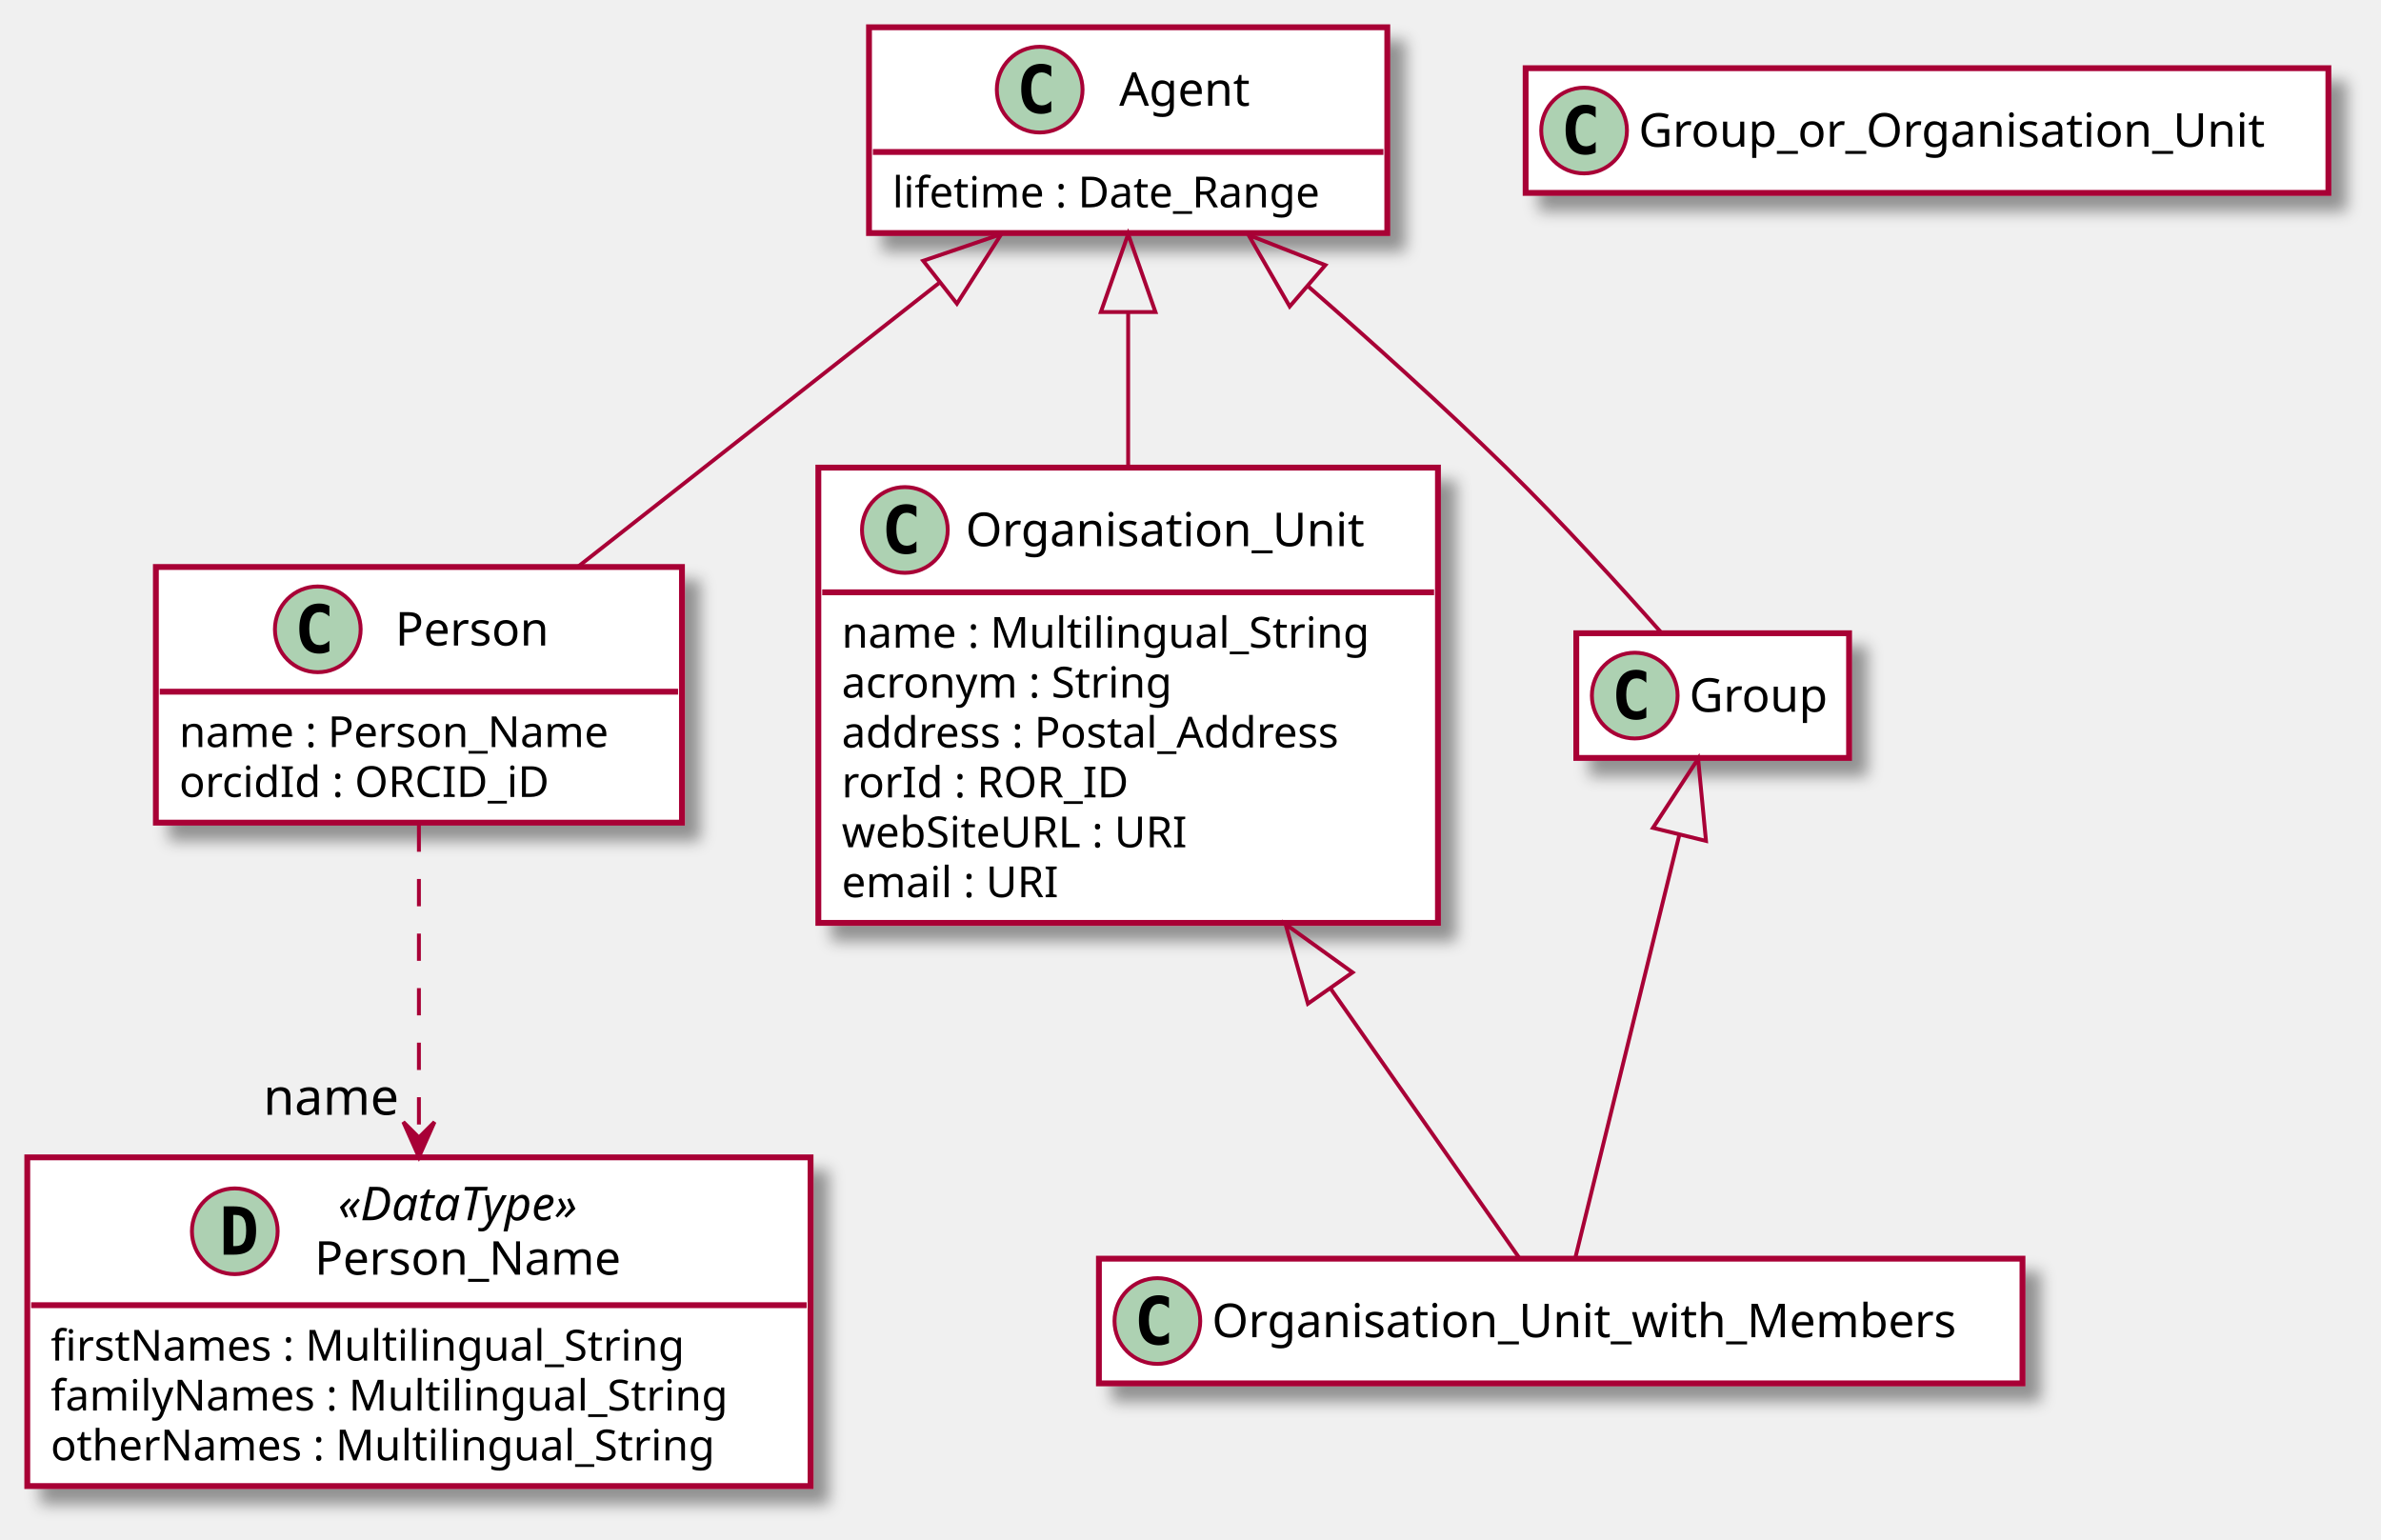
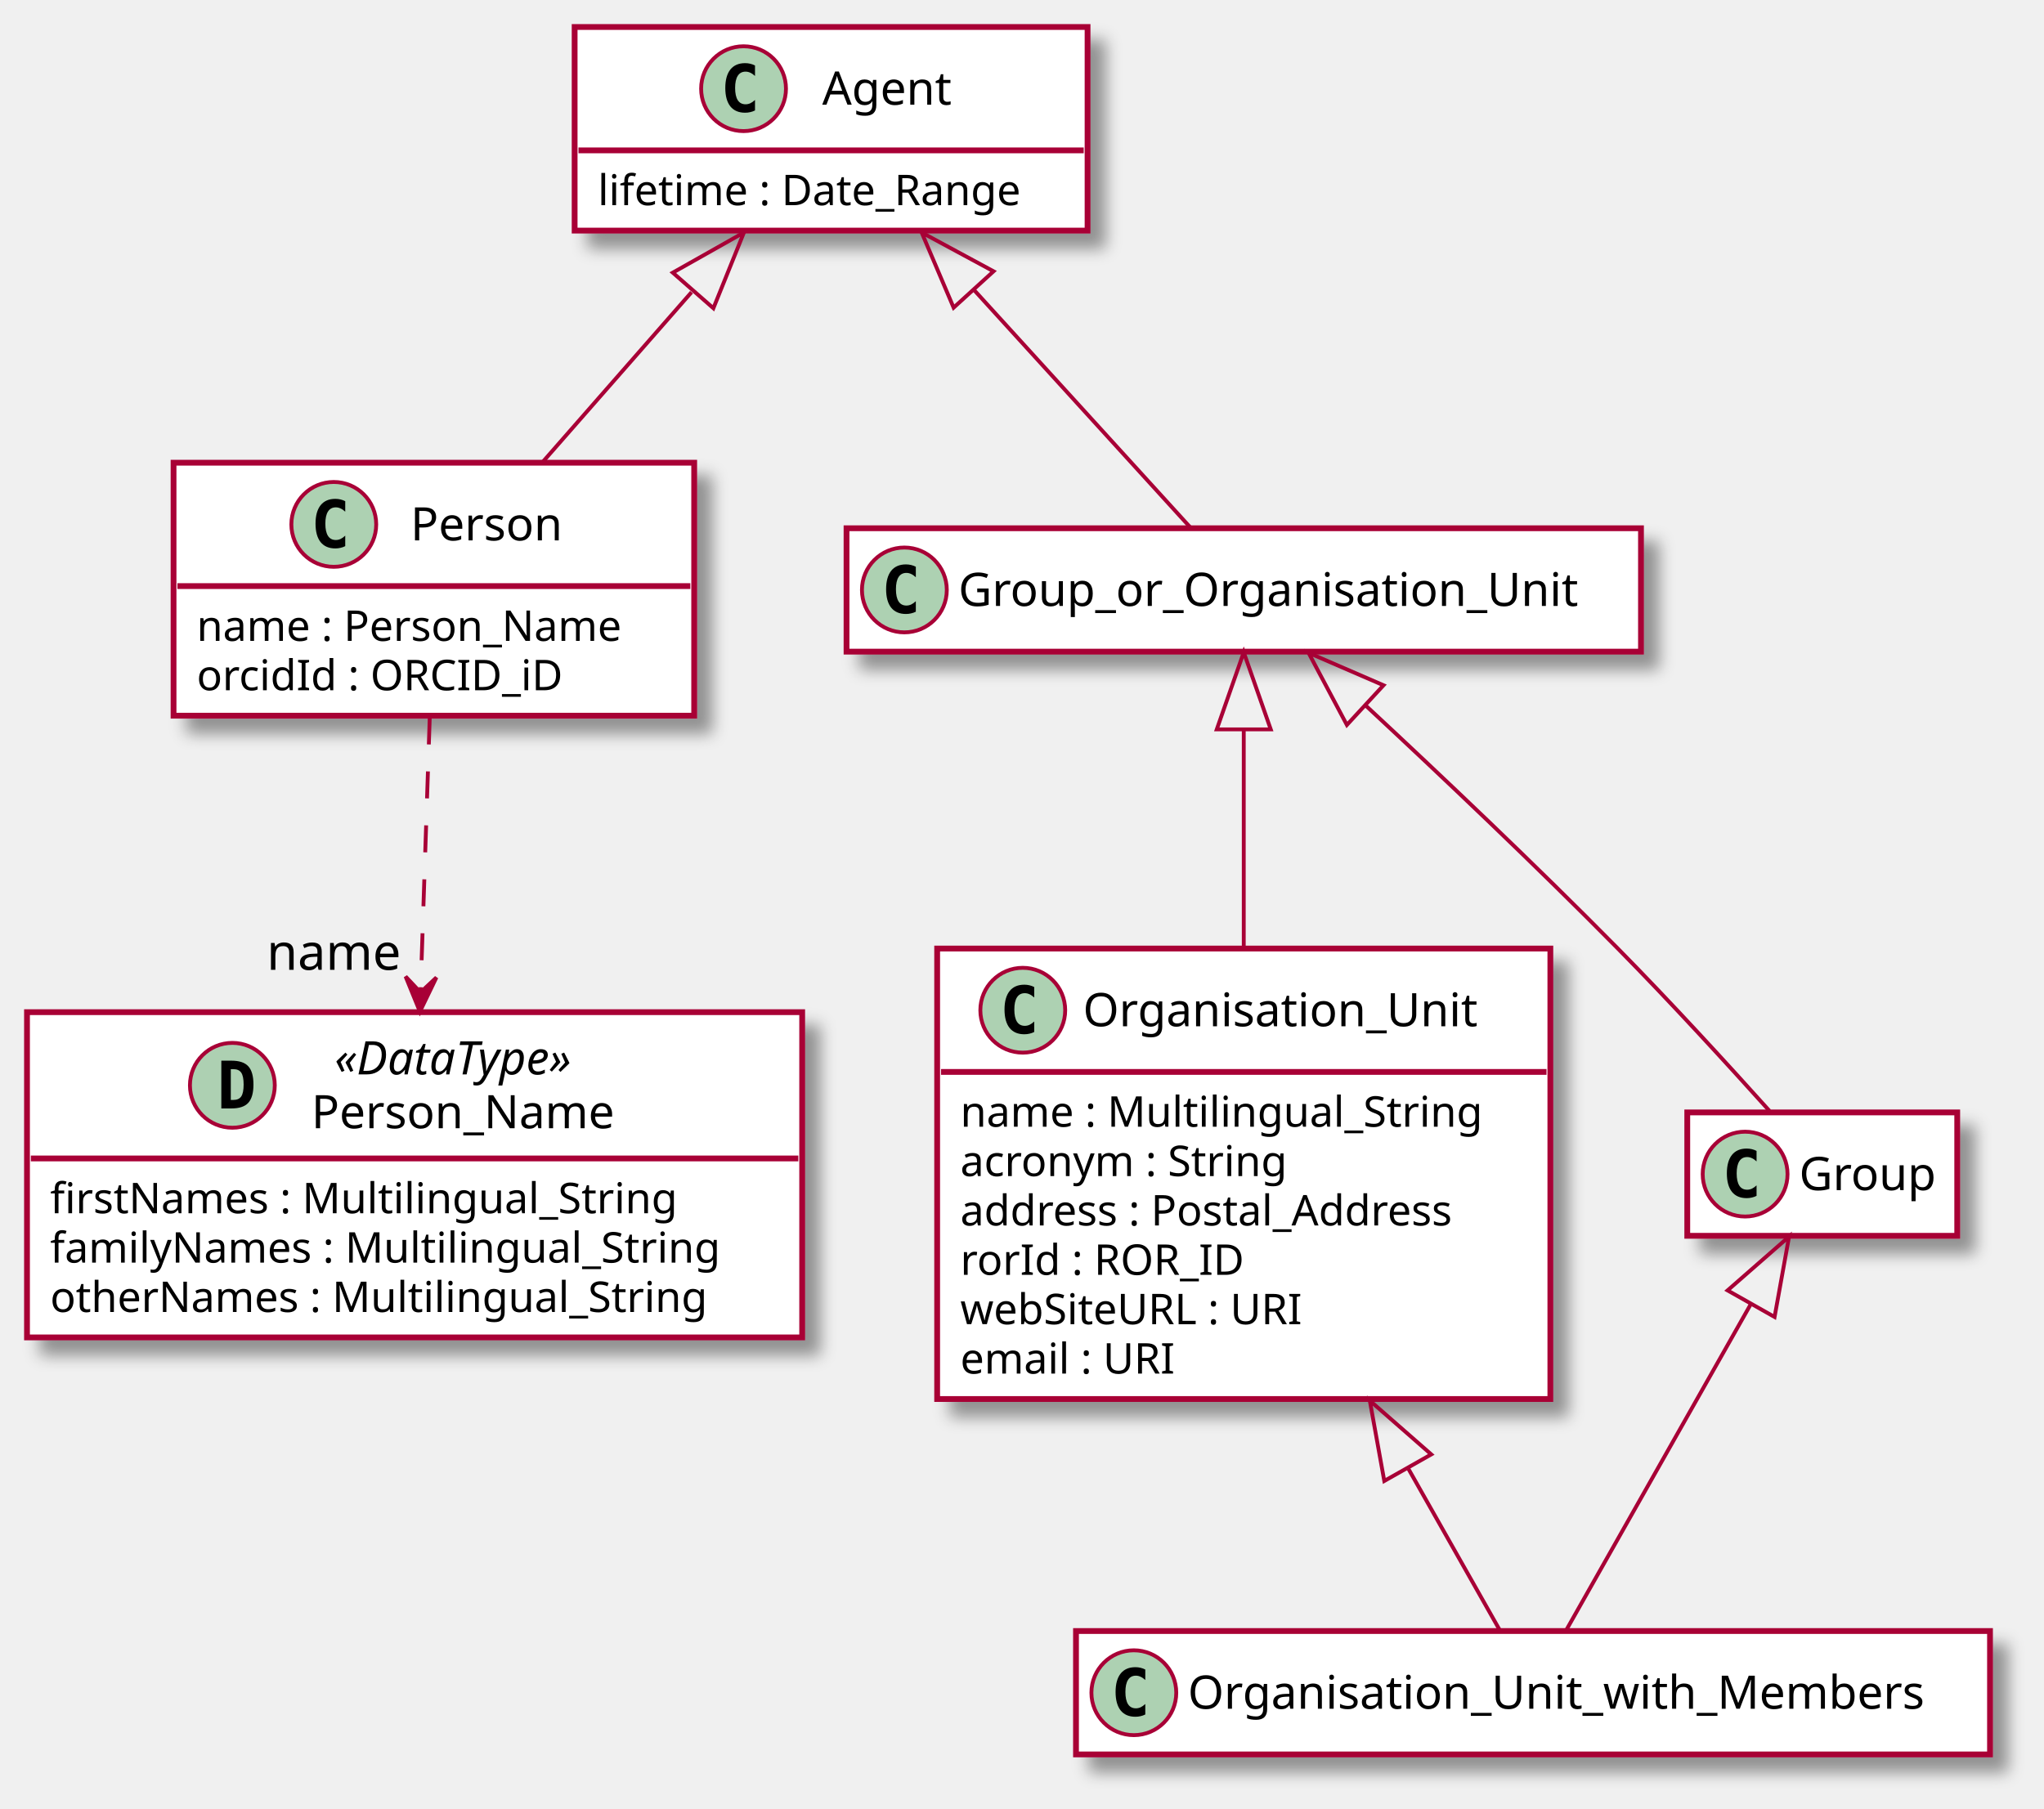
- <svg xmlns="http://www.w3.org/2000/svg" contentScriptType="application/ecmascript" contentStyleType="text/css" height="395px" preserveAspectRatio="none" style="width:611px;height:395px;background:#FFFFFF;" version="1.1" viewBox="0 0 611 395" width="611px" zoomAndPan="magnify">
+ <svg xmlns="http://www.w3.org/2000/svg" contentScriptType="application/ecmascript" contentStyleType="text/css" height="469px" preserveAspectRatio="none" style="width:530px;height:469px;background:#FFFFFF;" version="1.1" viewBox="0 0 530 469" width="530px" zoomAndPan="magnify">
  <defs>
-     <filter height="300%" id="flqvwv23atd8k" width="300%" x="-1" y="-1">
+     <filter height="300%" id="f1enmp9njw8trx" width="300%" x="-1" y="-1">
      <feGaussianBlur result="blurOut" stdDeviation="2.0" />
      <feColorMatrix in="blurOut" result="blurOut2" type="matrix" values="0 0 0 0 0 0 0 0 0 0 0 0 0 0 0 0 0 0 .4 0" />
      <feOffset dx="4.0" dy="4.0" in="blurOut2" result="blurOut3" />
      <feBlend in="SourceGraphic" in2="blurOut3" mode="normal" />
    </filter>
  </defs>
  <g>
-     <rect codeLine="23" fill="#FFFFFF" filter="url(#flqvwv23atd8k)" height="52.805" id="Agent" style="stroke:#A80036;stroke-width:1.5;" width="133" x="223" y="7" />
-     <ellipse cx="266.8" cy="23" fill="#ADD1B2" rx="11" ry="11" style="stroke:#A80036;stroke-width:1.0;" />
-     <path d="M269.769,28.641 Q269.191,28.938 268.55,29.078 Q267.909,29.234 267.206,29.234 Q264.706,29.234 263.378,27.594 Q262.066,25.938 262.066,22.812 Q262.066,19.688 263.378,18.031 Q264.706,16.375 267.206,16.375 Q267.909,16.375 268.55,16.531 Q269.206,16.688 269.769,16.984 L269.769,19.703 Q269.144,19.125 268.55,18.859 Q267.956,18.578 267.331,18.578 Q265.988,18.578 265.3,19.656 Q264.613,20.719 264.613,22.812 Q264.613,24.906 265.3,25.984 Q265.988,27.047 267.331,27.047 Q267.956,27.047 268.55,26.781 Q269.144,26.5 269.769,25.922 L269.769,28.641 Z " fill="#000000" />
-     <text fill="#000000" font-family="sans-serif" font-size="12" lengthAdjust="spacing" textLength="37" x="287.2" y="27.154">Agent</text>
-     <line style="stroke:#A80036;stroke-width:1.5;" x1="224" x2="355" y1="39" y2="39" />
-     <text fill="#000000" font-family="sans-serif" font-size="11" lengthAdjust="spacing" textLength="121" x="229" y="53.21">lifetime : Date_Range</text>
-     <rect codeLine="26" fill="#FFFFFF" filter="url(#flqvwv23atd8k)" height="32" id="Group_or_Organisation_Unit" style="stroke:#A80036;stroke-width:1.5;" width="206" x="391.5" y="17.5" />
-     <ellipse cx="406.5" cy="33.5" fill="#ADD1B2" rx="11" ry="11" style="stroke:#A80036;stroke-width:1.0;" />
-     <path d="M409.469,39.141 Q408.891,39.438 408.25,39.578 Q407.609,39.734 406.906,39.734 Q404.406,39.734 403.078,38.094 Q401.766,36.438 401.766,33.312 Q401.766,30.188 403.078,28.531 Q404.406,26.875 406.906,26.875 Q407.609,26.875 408.25,27.031 Q408.906,27.188 409.469,27.484 L409.469,30.203 Q408.844,29.625 408.25,29.359 Q407.656,29.078 407.031,29.078 Q405.688,29.078 405,30.156 Q404.312,31.219 404.312,33.312 Q404.312,35.406 405,36.484 Q405.688,37.547 407.031,37.547 Q407.656,37.547 408.25,37.281 Q408.844,37 409.469,36.422 L409.469,39.141 Z " fill="#000000" />
-     <text fill="#000000" font-family="sans-serif" font-size="12" lengthAdjust="spacing" textLength="174" x="420.5" y="37.654">Group_or_Organisation_Unit</text>
-     <rect codeLine="42" fill="#FFFFFF" filter="url(#flqvwv23atd8k)" height="65.609" id="Person" style="stroke:#A80036;stroke-width:1.5;" width="135" x="40" y="145.5" />
-     <ellipse cx="81.55" cy="161.5" fill="#ADD1B2" rx="11" ry="11" style="stroke:#A80036;stroke-width:1.0;" />
-     <path d="M84.519,167.141 Q83.941,167.438 83.3,167.578 Q82.659,167.734 81.956,167.734 Q79.456,167.734 78.128,166.094 Q76.816,164.438 76.816,161.312 Q76.816,158.188 78.128,156.531 Q79.456,154.875 81.956,154.875 Q82.659,154.875 83.3,155.031 Q83.956,155.188 84.519,155.484 L84.519,158.203 Q83.894,157.625 83.3,157.359 Q82.706,157.078 82.081,157.078 Q80.737,157.078 80.05,158.156 Q79.362,159.219 79.362,161.312 Q79.362,163.406 80.05,164.484 Q80.737,165.547 82.081,165.547 Q82.706,165.547 83.3,165.281 Q83.894,165 84.519,164.422 L84.519,167.141 Z " fill="#000000" />
-     <text fill="#000000" font-family="sans-serif" font-size="12" lengthAdjust="spacing" textLength="44" x="101.45" y="165.654">Person</text>
-     <line style="stroke:#A80036;stroke-width:1.5;" x1="41" x2="174" y1="177.5" y2="177.5" />
-     <text fill="#000000" font-family="sans-serif" font-size="11" lengthAdjust="spacing" textLength="123" x="46" y="191.71">name : Person_Name</text>
-     <text fill="#000000" font-family="sans-serif" font-size="11" lengthAdjust="spacing" textLength="102" x="46" y="204.515">orcidId : ORCID_iD</text>
-     <rect codeLine="47" fill="#FFFFFF" filter="url(#flqvwv23atd8k)" height="84.352" id="Person_Name" style="stroke:#A80036;stroke-width:1.5;" width="201" x="7" y="297" />
-     <ellipse cx="60.25" cy="315.969" fill="#ADD0B2" rx="11" ry="11" style="stroke:#A80036;stroke-width:1.0;" />
-     <path d="M59.844,311.781 L59.844,319.766 L60.5,319.766 Q61.938,319.766 62.547,318.859 Q63.172,317.938 63.172,315.766 Q63.172,313.594 62.547,312.688 Q61.938,311.781 60.5,311.781 L59.844,311.781 Z M57.391,309.578 L60.016,309.578 Q63.047,309.578 64.375,311.031 Q65.719,312.469 65.719,315.766 Q65.719,319.062 64.375,320.516 Q63.047,321.969 60.016,321.969 L57.391,321.969 L57.391,309.578 Z " fill="#000000" />
-     <text fill="#000000" font-family="sans-serif" font-size="12" font-style="italic" lengthAdjust="spacing" textLength="74" x="86.75" y="313.139">«DataType»</text>
-     <text fill="#000000" font-family="sans-serif" font-size="12" lengthAdjust="spacing" textLength="86" x="80.75" y="327.107">Person_Name</text>
-     <line style="stroke:#A80036;stroke-width:1.5;" x1="8" x2="207" y1="334.938" y2="334.938" />
-     <text fill="#000000" font-family="sans-serif" font-size="11" lengthAdjust="spacing" textLength="178" x="13" y="349.148">firstNames : Multilingual_String</text>
-     <text fill="#000000" font-family="sans-serif" font-size="11" lengthAdjust="spacing" textLength="189" x="13" y="361.953">familyNames : Multilingual_String</text>
-     <text fill="#000000" font-family="sans-serif" font-size="11" lengthAdjust="spacing" textLength="185" x="13" y="374.757">otherNames : Multilingual_String</text>
-     <rect codeLine="31" fill="#FFFFFF" filter="url(#flqvwv23atd8k)" height="116.828" id="Organisation_Unit" style="stroke:#A80036;stroke-width:1.5;" width="159" x="210" y="120" />
-     <ellipse cx="232.2" cy="136" fill="#ADD1B2" rx="11" ry="11" style="stroke:#A80036;stroke-width:1.0;" />
-     <path d="M235.169,141.641 Q234.591,141.938 233.95,142.078 Q233.309,142.234 232.606,142.234 Q230.106,142.234 228.778,140.594 Q227.466,138.938 227.466,135.812 Q227.466,132.688 228.778,131.031 Q230.106,129.375 232.606,129.375 Q233.309,129.375 233.95,129.531 Q234.606,129.688 235.169,129.984 L235.169,132.703 Q234.544,132.125 233.95,131.859 Q233.356,131.578 232.731,131.578 Q231.387,131.578 230.7,132.656 Q230.012,133.719 230.012,135.812 Q230.012,137.906 230.7,138.984 Q231.387,140.047 232.731,140.047 Q233.356,140.047 233.95,139.781 Q234.544,139.5 235.169,138.922 L235.169,141.641 Z " fill="#000000" />
-     <text fill="#000000" font-family="sans-serif" font-size="12" lengthAdjust="spacing" textLength="111" x="247.8" y="140.154">Organisation_Unit</text>
-     <line style="stroke:#A80036;stroke-width:1.5;" x1="211" x2="368" y1="152" y2="152" />
-     <text fill="#000000" font-family="sans-serif" font-size="11" lengthAdjust="spacing" textLength="147" x="216" y="166.21">name : Multilingual_String</text>
-     <text fill="#000000" font-family="sans-serif" font-size="11" lengthAdjust="spacing" textLength="95" x="216" y="179.015">acronym : String</text>
-     <text fill="#000000" font-family="sans-serif" font-size="11" lengthAdjust="spacing" textLength="147" x="216" y="191.82">address : Postal_Address</text>
-     <text fill="#000000" font-family="sans-serif" font-size="11" lengthAdjust="spacing" textLength="79" x="216" y="204.625">rorId : ROR_ID</text>
-     <text fill="#000000" font-family="sans-serif" font-size="11" lengthAdjust="spacing" textLength="96" x="216" y="217.429">webSiteURL : URI</text>
-     <text fill="#000000" font-family="sans-serif" font-size="11" lengthAdjust="spacing" textLength="61" x="216" y="230.234">email : URI</text>
-     <rect codeLine="66" fill="#FFFFFF" filter="url(#flqvwv23atd8k)" height="32" id="Group" style="stroke:#A80036;stroke-width:1.5;" width="70" x="404.5" y="162.5" />
-     <ellipse cx="419.5" cy="178.5" fill="#ADD1B2" rx="11" ry="11" style="stroke:#A80036;stroke-width:1.0;" />
-     <path d="M422.469,184.141 Q421.891,184.438 421.25,184.578 Q420.609,184.734 419.906,184.734 Q417.406,184.734 416.078,183.094 Q414.766,181.438 414.766,178.312 Q414.766,175.188 416.078,173.531 Q417.406,171.875 419.906,171.875 Q420.609,171.875 421.25,172.031 Q421.906,172.188 422.469,172.484 L422.469,175.203 Q421.844,174.625 421.25,174.359 Q420.656,174.078 420.031,174.078 Q418.688,174.078 418,175.156 Q417.312,176.219 417.312,178.312 Q417.312,180.406 418,181.484 Q418.688,182.547 420.031,182.547 Q420.656,182.547 421.25,182.281 Q421.844,182 422.469,181.422 L422.469,184.141 Z " fill="#000000" />
-     <text fill="#000000" font-family="sans-serif" font-size="12" lengthAdjust="spacing" textLength="38" x="433.5" y="182.654">Group</text>
-     <rect codeLine="71" fill="#FFFFFF" filter="url(#flqvwv23atd8k)" height="32" id="Organisation_Unit_with_Members" style="stroke:#A80036;stroke-width:1.5;" width="237" x="282" y="323" />
-     <ellipse cx="297" cy="339" fill="#ADD1B2" rx="11" ry="11" style="stroke:#A80036;stroke-width:1.0;" />
-     <path d="M299.969,344.641 Q299.391,344.938 298.75,345.078 Q298.109,345.234 297.406,345.234 Q294.906,345.234 293.578,343.594 Q292.266,341.938 292.266,338.812 Q292.266,335.688 293.578,334.031 Q294.906,332.375 297.406,332.375 Q298.109,332.375 298.75,332.531 Q299.406,332.688 299.969,332.984 L299.969,335.703 Q299.344,335.125 298.75,334.859 Q298.156,334.578 297.531,334.578 Q296.188,334.578 295.5,335.656 Q294.812,336.719 294.812,338.812 Q294.812,340.906 295.5,341.984 Q296.188,343.047 297.531,343.047 Q298.156,343.047 298.75,342.781 Q299.344,342.5 299.969,341.922 L299.969,344.641 Z " fill="#000000" />
-     <text fill="#000000" font-family="sans-serif" font-size="12" lengthAdjust="spacing" textLength="205" x="311" y="343.154">Organisation_Unit_with_Members</text>
-     <path codeLine="310" d="M107.5,211.57 C107.5,234.64 107.5,266.09 107.5,291.85 " fill="none" id="Person-to-Person_Name" style="stroke:#A80036;stroke-width:1.0;stroke-dasharray:7.0,7.0;" />
-     <polygon fill="#A80036" points="107.5,296.92,111.5,287.92,107.5,291.92,103.5,287.92,107.5,296.92" style="stroke:#A80036;stroke-width:1.0;" />
-     <text fill="#000000" font-family="sans-serif" font-size="13" lengthAdjust="spacing" textLength="37" x="67.552" y="286.068">name</text>
-     <path codeLine="314" d="M240.92,72.67 C212.03,95.37 175.79,123.85 148.37,145.39 " fill="none" id="Agent-backto-Person" style="stroke:#A80036;stroke-width:1.0;" />
-     <polygon fill="none" points="236.91,66.92,256.96,60.07,245.56,77.93,236.91,66.92" style="stroke:#A80036;stroke-width:1.0;" />
-     <path codeLine="318" d="M289.5,80.34 C289.5,92.91 289.5,106.7 289.5,119.83 " fill="none" id="Agent-backto-Organisation_Unit" style="stroke:#A80036;stroke-width:1.0;" />
-     <polygon fill="none" points="282.5,80.07,289.5,60.07,296.5,80.07,282.5,80.07" style="stroke:#A80036;stroke-width:1.0;" />
-     <path codeLine="326" d="M335.65,73.45 C352.04,87.74 370.41,104.26 386.5,120 C400.67,133.86 415.92,150.61 426.4,162.45 " fill="none" id="Agent-backto-Group" style="stroke:#A80036;stroke-width:1.0;" />
-     <polygon fill="none" points="330.96,78.65,320.38,60.29,340.1,68.04,330.96,78.65" style="stroke:#A80036;stroke-width:1.0;" />
-     <path codeLine="330" d="M430.97,214.15 C422.67,247.92 410.42,297.7 404.29,322.62 " fill="none" id="Group-backto-Organisation_Unit_with_Members" style="stroke:#A80036;stroke-width:1.0;" />
-     <polygon fill="none" points="424.18,212.45,435.76,194.7,437.78,215.79,424.18,212.45" style="stroke:#A80036;stroke-width:1.0;" />
-     <path codeLine="334" d="M341.42,253.64 C359.68,279.72 378.46,306.53 389.81,322.73 " fill="none" id="Organisation_Unit-backto-Organisation_Unit_with_Members" style="stroke:#A80036;stroke-width:1.0;" />
-     <polygon fill="none" points="335.63,257.57,329.89,237.17,347.09,249.54,335.63,257.57" style="stroke:#A80036;stroke-width:1.0;" />
+     <rect codeLine="10" fill="#FFFFFF" filter="url(#f1enmp9njw8trx)" height="52.805" id="Agent" style="stroke:#A80036;stroke-width:1.5;" width="133" x="149" y="7" />
+     <ellipse cx="192.8" cy="23" fill="#ADD1B2" rx="11" ry="11" style="stroke:#A80036;stroke-width:1.0;" />
+     <path d="M195.769,28.641 Q195.191,28.938 194.55,29.078 Q193.909,29.234 193.206,29.234 Q190.706,29.234 189.378,27.594 Q188.066,25.938 188.066,22.812 Q188.066,19.688 189.378,18.031 Q190.706,16.375 193.206,16.375 Q193.909,16.375 194.55,16.531 Q195.206,16.688 195.769,16.984 L195.769,19.703 Q195.144,19.125 194.55,18.859 Q193.956,18.578 193.331,18.578 Q191.988,18.578 191.3,19.656 Q190.613,20.719 190.613,22.812 Q190.613,24.906 191.3,25.984 Q191.988,27.047 193.331,27.047 Q193.956,27.047 194.55,26.781 Q195.144,26.5 195.769,25.922 L195.769,28.641 Z " fill="#000000" />
+     <text fill="#000000" font-family="sans-serif" font-size="12" lengthAdjust="spacing" textLength="37" x="213.2" y="27.154">Agent</text>
+     <line style="stroke:#A80036;stroke-width:1.5;" x1="150" x2="281" y1="39" y2="39" />
+     <text fill="#000000" font-family="sans-serif" font-size="11" lengthAdjust="spacing" textLength="121" x="155" y="53.21">lifetime : Date_Range</text>
+     <rect codeLine="16" fill="#FFFFFF" filter="url(#f1enmp9njw8trx)" height="65.609" id="Person" style="stroke:#A80036;stroke-width:1.5;" width="135" x="45" y="120" />
+     <ellipse cx="86.55" cy="136" fill="#ADD1B2" rx="11" ry="11" style="stroke:#A80036;stroke-width:1.0;" />
+     <path d="M89.519,141.641 Q88.941,141.938 88.3,142.078 Q87.659,142.234 86.956,142.234 Q84.456,142.234 83.128,140.594 Q81.816,138.938 81.816,135.812 Q81.816,132.688 83.128,131.031 Q84.456,129.375 86.956,129.375 Q87.659,129.375 88.3,129.531 Q88.956,129.688 89.519,129.984 L89.519,132.703 Q88.894,132.125 88.3,131.859 Q87.706,131.578 87.081,131.578 Q85.737,131.578 85.05,132.656 Q84.362,133.719 84.362,135.812 Q84.362,137.906 85.05,138.984 Q85.737,140.047 87.081,140.047 Q87.706,140.047 88.3,139.781 Q88.894,139.5 89.519,138.922 L89.519,141.641 Z " fill="#000000" />
+     <text fill="#000000" font-family="sans-serif" font-size="12" lengthAdjust="spacing" textLength="44" x="106.45" y="140.154">Person</text>
+     <line style="stroke:#A80036;stroke-width:1.5;" x1="46" x2="179" y1="152" y2="152" />
+     <text fill="#000000" font-family="sans-serif" font-size="11" lengthAdjust="spacing" textLength="123" x="51" y="166.21">name : Person_Name</text>
+     <text fill="#000000" font-family="sans-serif" font-size="11" lengthAdjust="spacing" textLength="102" x="51" y="179.015">orcidId : ORCID_iD</text>
+     <rect codeLine="27" fill="#FFFFFF" filter="url(#f1enmp9njw8trx)" height="84.352" id="Person_Name" style="stroke:#A80036;stroke-width:1.5;" width="201" x="7" y="262.5" />
+     <ellipse cx="60.25" cy="281.469" fill="#ADD0B2" rx="11" ry="11" style="stroke:#A80036;stroke-width:1.0;" />
+     <path d="M59.844,277.281 L59.844,285.266 L60.5,285.266 Q61.938,285.266 62.547,284.359 Q63.172,283.438 63.172,281.266 Q63.172,279.094 62.547,278.188 Q61.938,277.281 60.5,277.281 L59.844,277.281 Z M57.391,275.078 L60.016,275.078 Q63.047,275.078 64.375,276.531 Q65.719,277.969 65.719,281.266 Q65.719,284.562 64.375,286.016 Q63.047,287.469 60.016,287.469 L57.391,287.469 L57.391,275.078 Z " fill="#000000" />
+     <text fill="#000000" font-family="sans-serif" font-size="12" font-style="italic" lengthAdjust="spacing" textLength="74" x="86.75" y="278.639">«DataType»</text>
+     <text fill="#000000" font-family="sans-serif" font-size="12" lengthAdjust="spacing" textLength="86" x="80.75" y="292.607">Person_Name</text>
+     <line style="stroke:#A80036;stroke-width:1.5;" x1="8" x2="207" y1="300.438" y2="300.438" />
+     <text fill="#000000" font-family="sans-serif" font-size="11" lengthAdjust="spacing" textLength="178" x="13" y="314.648">firstNames : Multilingual_String</text>
+     <text fill="#000000" font-family="sans-serif" font-size="11" lengthAdjust="spacing" textLength="189" x="13" y="327.453">familyNames : Multilingual_String</text>
+     <text fill="#000000" font-family="sans-serif" font-size="11" lengthAdjust="spacing" textLength="185" x="13" y="340.257">otherNames : Multilingual_String</text>
+     <rect codeLine="43" fill="#FFFFFF" filter="url(#f1enmp9njw8trx)" height="32" id="Group_or_Organisation_Unit" style="stroke:#A80036;stroke-width:1.5;" width="206" x="219.5" y="137" />
+     <ellipse cx="234.5" cy="153" fill="#ADD1B2" rx="11" ry="11" style="stroke:#A80036;stroke-width:1.0;" />
+     <path d="M237.469,158.641 Q236.891,158.938 236.25,159.078 Q235.609,159.234 234.906,159.234 Q232.406,159.234 231.078,157.594 Q229.766,155.938 229.766,152.812 Q229.766,149.688 231.078,148.031 Q232.406,146.375 234.906,146.375 Q235.609,146.375 236.25,146.531 Q236.906,146.688 237.469,146.984 L237.469,149.703 Q236.844,149.125 236.25,148.859 Q235.656,148.578 235.031,148.578 Q233.688,148.578 233,149.656 Q232.312,150.719 232.312,152.812 Q232.312,154.906 233,155.984 Q233.688,157.047 235.031,157.047 Q235.656,157.047 236.25,156.781 Q236.844,156.5 237.469,155.922 L237.469,158.641 Z " fill="#000000" />
+     <text fill="#000000" font-family="sans-serif" font-size="12" lengthAdjust="spacing" textLength="174" x="248.5" y="157.154">Group_or_Organisation_Unit</text>
+     <rect codeLine="61" fill="#FFFFFF" filter="url(#f1enmp9njw8trx)" height="116.828" id="Organisation_Unit" style="stroke:#A80036;stroke-width:1.5;" width="159" x="243" y="246" />
+     <ellipse cx="265.2" cy="262" fill="#ADD1B2" rx="11" ry="11" style="stroke:#A80036;stroke-width:1.0;" />
+     <path d="M268.169,267.641 Q267.591,267.938 266.95,268.078 Q266.309,268.234 265.606,268.234 Q263.106,268.234 261.778,266.594 Q260.466,264.938 260.466,261.812 Q260.466,258.688 261.778,257.031 Q263.106,255.375 265.606,255.375 Q266.309,255.375 266.95,255.531 Q267.606,255.688 268.169,255.984 L268.169,258.703 Q267.544,258.125 266.95,257.859 Q266.356,257.578 265.731,257.578 Q264.387,257.578 263.7,258.656 Q263.012,259.719 263.012,261.812 Q263.012,263.906 263.7,264.984 Q264.387,266.047 265.731,266.047 Q266.356,266.047 266.95,265.781 Q267.544,265.5 268.169,264.922 L268.169,267.641 Z " fill="#000000" />
+     <text fill="#000000" font-family="sans-serif" font-size="12" lengthAdjust="spacing" textLength="111" x="280.8" y="266.154">Organisation_Unit</text>
+     <line style="stroke:#A80036;stroke-width:1.5;" x1="244" x2="401" y1="278" y2="278" />
+     <text fill="#000000" font-family="sans-serif" font-size="11" lengthAdjust="spacing" textLength="147" x="249" y="292.21">name : Multilingual_String</text>
+     <text fill="#000000" font-family="sans-serif" font-size="11" lengthAdjust="spacing" textLength="95" x="249" y="305.015">acronym : String</text>
+     <text fill="#000000" font-family="sans-serif" font-size="11" lengthAdjust="spacing" textLength="147" x="249" y="317.82">address : Postal_Address</text>
+     <text fill="#000000" font-family="sans-serif" font-size="11" lengthAdjust="spacing" textLength="79" x="249" y="330.625">rorId : ROR_ID</text>
+     <text fill="#000000" font-family="sans-serif" font-size="11" lengthAdjust="spacing" textLength="96" x="249" y="343.429">webSiteURL : URI</text>
+     <text fill="#000000" font-family="sans-serif" font-size="11" lengthAdjust="spacing" textLength="61" x="249" y="356.234">email : URI</text>
+     <rect codeLine="52" fill="#FFFFFF" filter="url(#f1enmp9njw8trx)" height="32" id="Group" style="stroke:#A80036;stroke-width:1.5;" width="70" x="437.5" y="288.5" />
+     <ellipse cx="452.5" cy="304.5" fill="#ADD1B2" rx="11" ry="11" style="stroke:#A80036;stroke-width:1.0;" />
+     <path d="M455.469,310.141 Q454.891,310.438 454.25,310.578 Q453.609,310.734 452.906,310.734 Q450.406,310.734 449.078,309.094 Q447.766,307.438 447.766,304.312 Q447.766,301.188 449.078,299.531 Q450.406,297.875 452.906,297.875 Q453.609,297.875 454.25,298.031 Q454.906,298.188 455.469,298.484 L455.469,301.203 Q454.844,300.625 454.25,300.359 Q453.656,300.078 453.031,300.078 Q451.688,300.078 451,301.156 Q450.312,302.219 450.312,304.312 Q450.312,306.406 451,307.484 Q451.688,308.547 453.031,308.547 Q453.656,308.547 454.25,308.281 Q454.844,308 455.469,307.422 L455.469,310.141 Z " fill="#000000" />
+     <text fill="#000000" font-family="sans-serif" font-size="12" lengthAdjust="spacing" textLength="38" x="466.5" y="308.654">Group</text>
+     <rect codeLine="76" fill="#FFFFFF" filter="url(#f1enmp9njw8trx)" height="32" id="Organisation_Unit_with_Members" style="stroke:#A80036;stroke-width:1.5;" width="237" x="279" y="423" />
+     <ellipse cx="294" cy="439" fill="#ADD1B2" rx="11" ry="11" style="stroke:#A80036;stroke-width:1.0;" />
+     <path d="M296.969,444.641 Q296.391,444.938 295.75,445.078 Q295.109,445.234 294.406,445.234 Q291.906,445.234 290.578,443.594 Q289.266,441.938 289.266,438.812 Q289.266,435.688 290.578,434.031 Q291.906,432.375 294.406,432.375 Q295.109,432.375 295.75,432.531 Q296.406,432.688 296.969,432.984 L296.969,435.703 Q296.344,435.125 295.75,434.859 Q295.156,434.578 294.531,434.578 Q293.188,434.578 292.5,435.656 Q291.812,436.719 291.812,438.812 Q291.812,440.906 292.5,441.984 Q293.188,443.047 294.531,443.047 Q295.156,443.047 295.75,442.781 Q296.344,442.5 296.969,441.922 L296.969,444.641 Z " fill="#000000" />
+     <text fill="#000000" font-family="sans-serif" font-size="12" lengthAdjust="spacing" textLength="205" x="308" y="443.154">Organisation_Unit_with_Members</text>
+     <path codeLine="23" d="M179.31,75.78 C166.6,90.29 152.51,106.35 140.57,119.98 " fill="none" id="Agent-backto-Person" style="stroke:#A80036;stroke-width:1.0;" />
+     <polygon fill="none" points="174.45,70.71,192.9,60.29,184.98,79.94,174.45,70.71" style="stroke:#A80036;stroke-width:1.0;" />
+     <path codeLine="35" d="M111.43,186.07 C110.73,206.81 109.82,234.14 109.05,257.22 " fill="none" id="Person-to-Person_Name" style="stroke:#A80036;stroke-width:1.0;stroke-dasharray:7.0,7.0;" />
+     <polygon fill="#A80036" points="108.88,262.37,113.161,253.5,109.037,257.373,105.165,253.249,108.88,262.37" style="stroke:#A80036;stroke-width:1.0;" />
+     <text fill="#000000" font-family="sans-serif" font-size="13" lengthAdjust="spacing" textLength="37" x="69.151" y="251.51">name</text>
+     <path codeLine="48" d="M252.64,75.29 C271.97,96.51 294.44,121.19 308.57,136.7 " fill="none" id="Agent-backto-Group_or_Organisation_Unit" style="stroke:#A80036;stroke-width:1.0;" />
+     <polygon fill="none" points="247.27,79.79,238.98,60.29,257.62,70.36,247.27,79.79" style="stroke:#A80036;stroke-width:1.0;" />
+     <path codeLine="72" d="M322.5,189.32 C322.5,206.17 322.5,226.77 322.5,245.81 " fill="none" id="Group_or_Organisation_Unit-backto-Organisation_Unit" style="stroke:#A80036;stroke-width:1.0;" />
+     <polygon fill="none" points="315.5,189.16,322.5,169.16,329.5,189.16,315.5,189.16" style="stroke:#A80036;stroke-width:1.0;" />
+     <path codeLine="57" d="M354.21,183.06 C373.41,200.91 398.22,224.41 419.5,246 C433.23,259.92 448.28,276.38 458.82,288.11 " fill="none" id="Group_or_Organisation_Unit-backto-Group" style="stroke:#A80036;stroke-width:1.0;" />
+     <polygon fill="none" points="349.24,188.01,339.3,169.3,358.74,177.72,349.24,188.01" style="stroke:#A80036;stroke-width:1.0;" />
+     <path codeLine="81" d="M453.97,338.23 C438.65,365.3 417.59,402.51 406,422.98 " fill="none" id="Group-backto-Organisation_Unit_with_Members" style="stroke:#A80036;stroke-width:1.0;" />
+     <polygon fill="none" points="447.95,334.66,463.9,320.7,460.14,341.55,447.95,334.66" style="stroke:#A80036;stroke-width:1.0;" />
+     <path codeLine="85" d="M365.1,380.76 C374.2,396.83 382.88,412.18 388.97,422.93 " fill="none" id="Organisation_Unit-backto-Organisation_Unit_with_Members" style="stroke:#A80036;stroke-width:1.0;" />
+     <polygon fill="none" points="358.94,384.08,355.18,363.23,371.12,377.19,358.94,384.08" style="stroke:#A80036;stroke-width:1.0;" />
  </g>
</svg>
